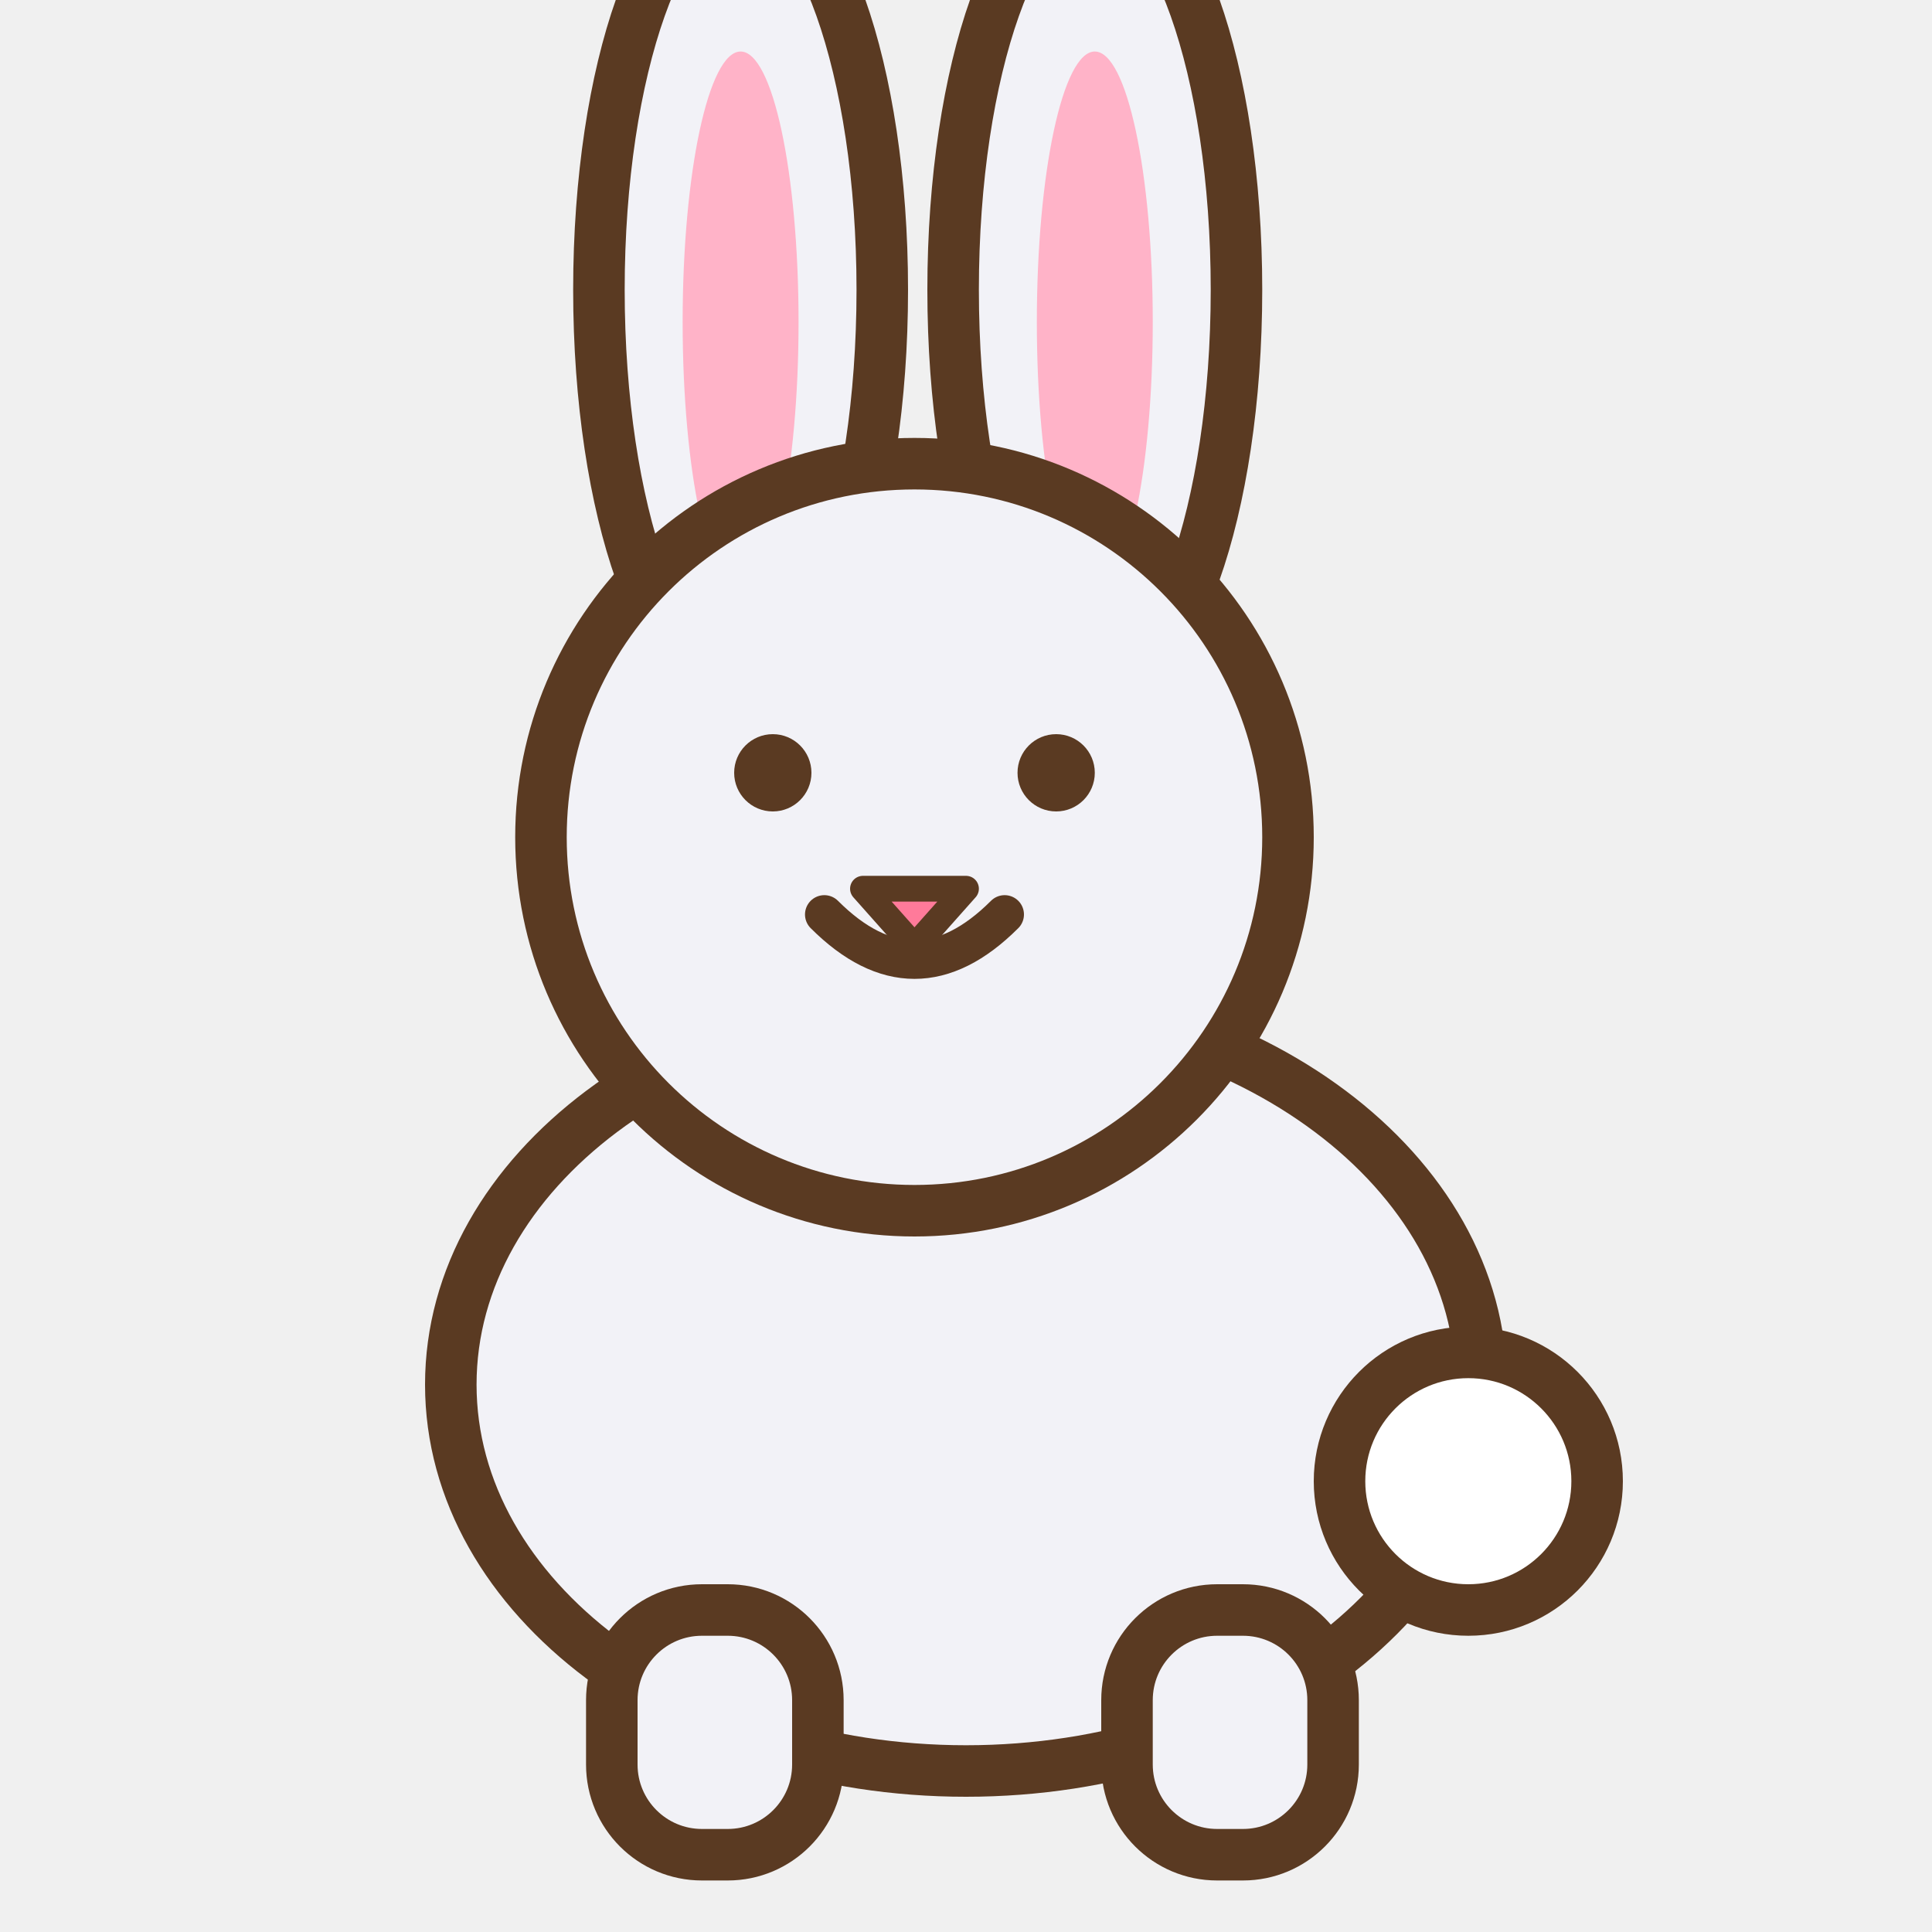
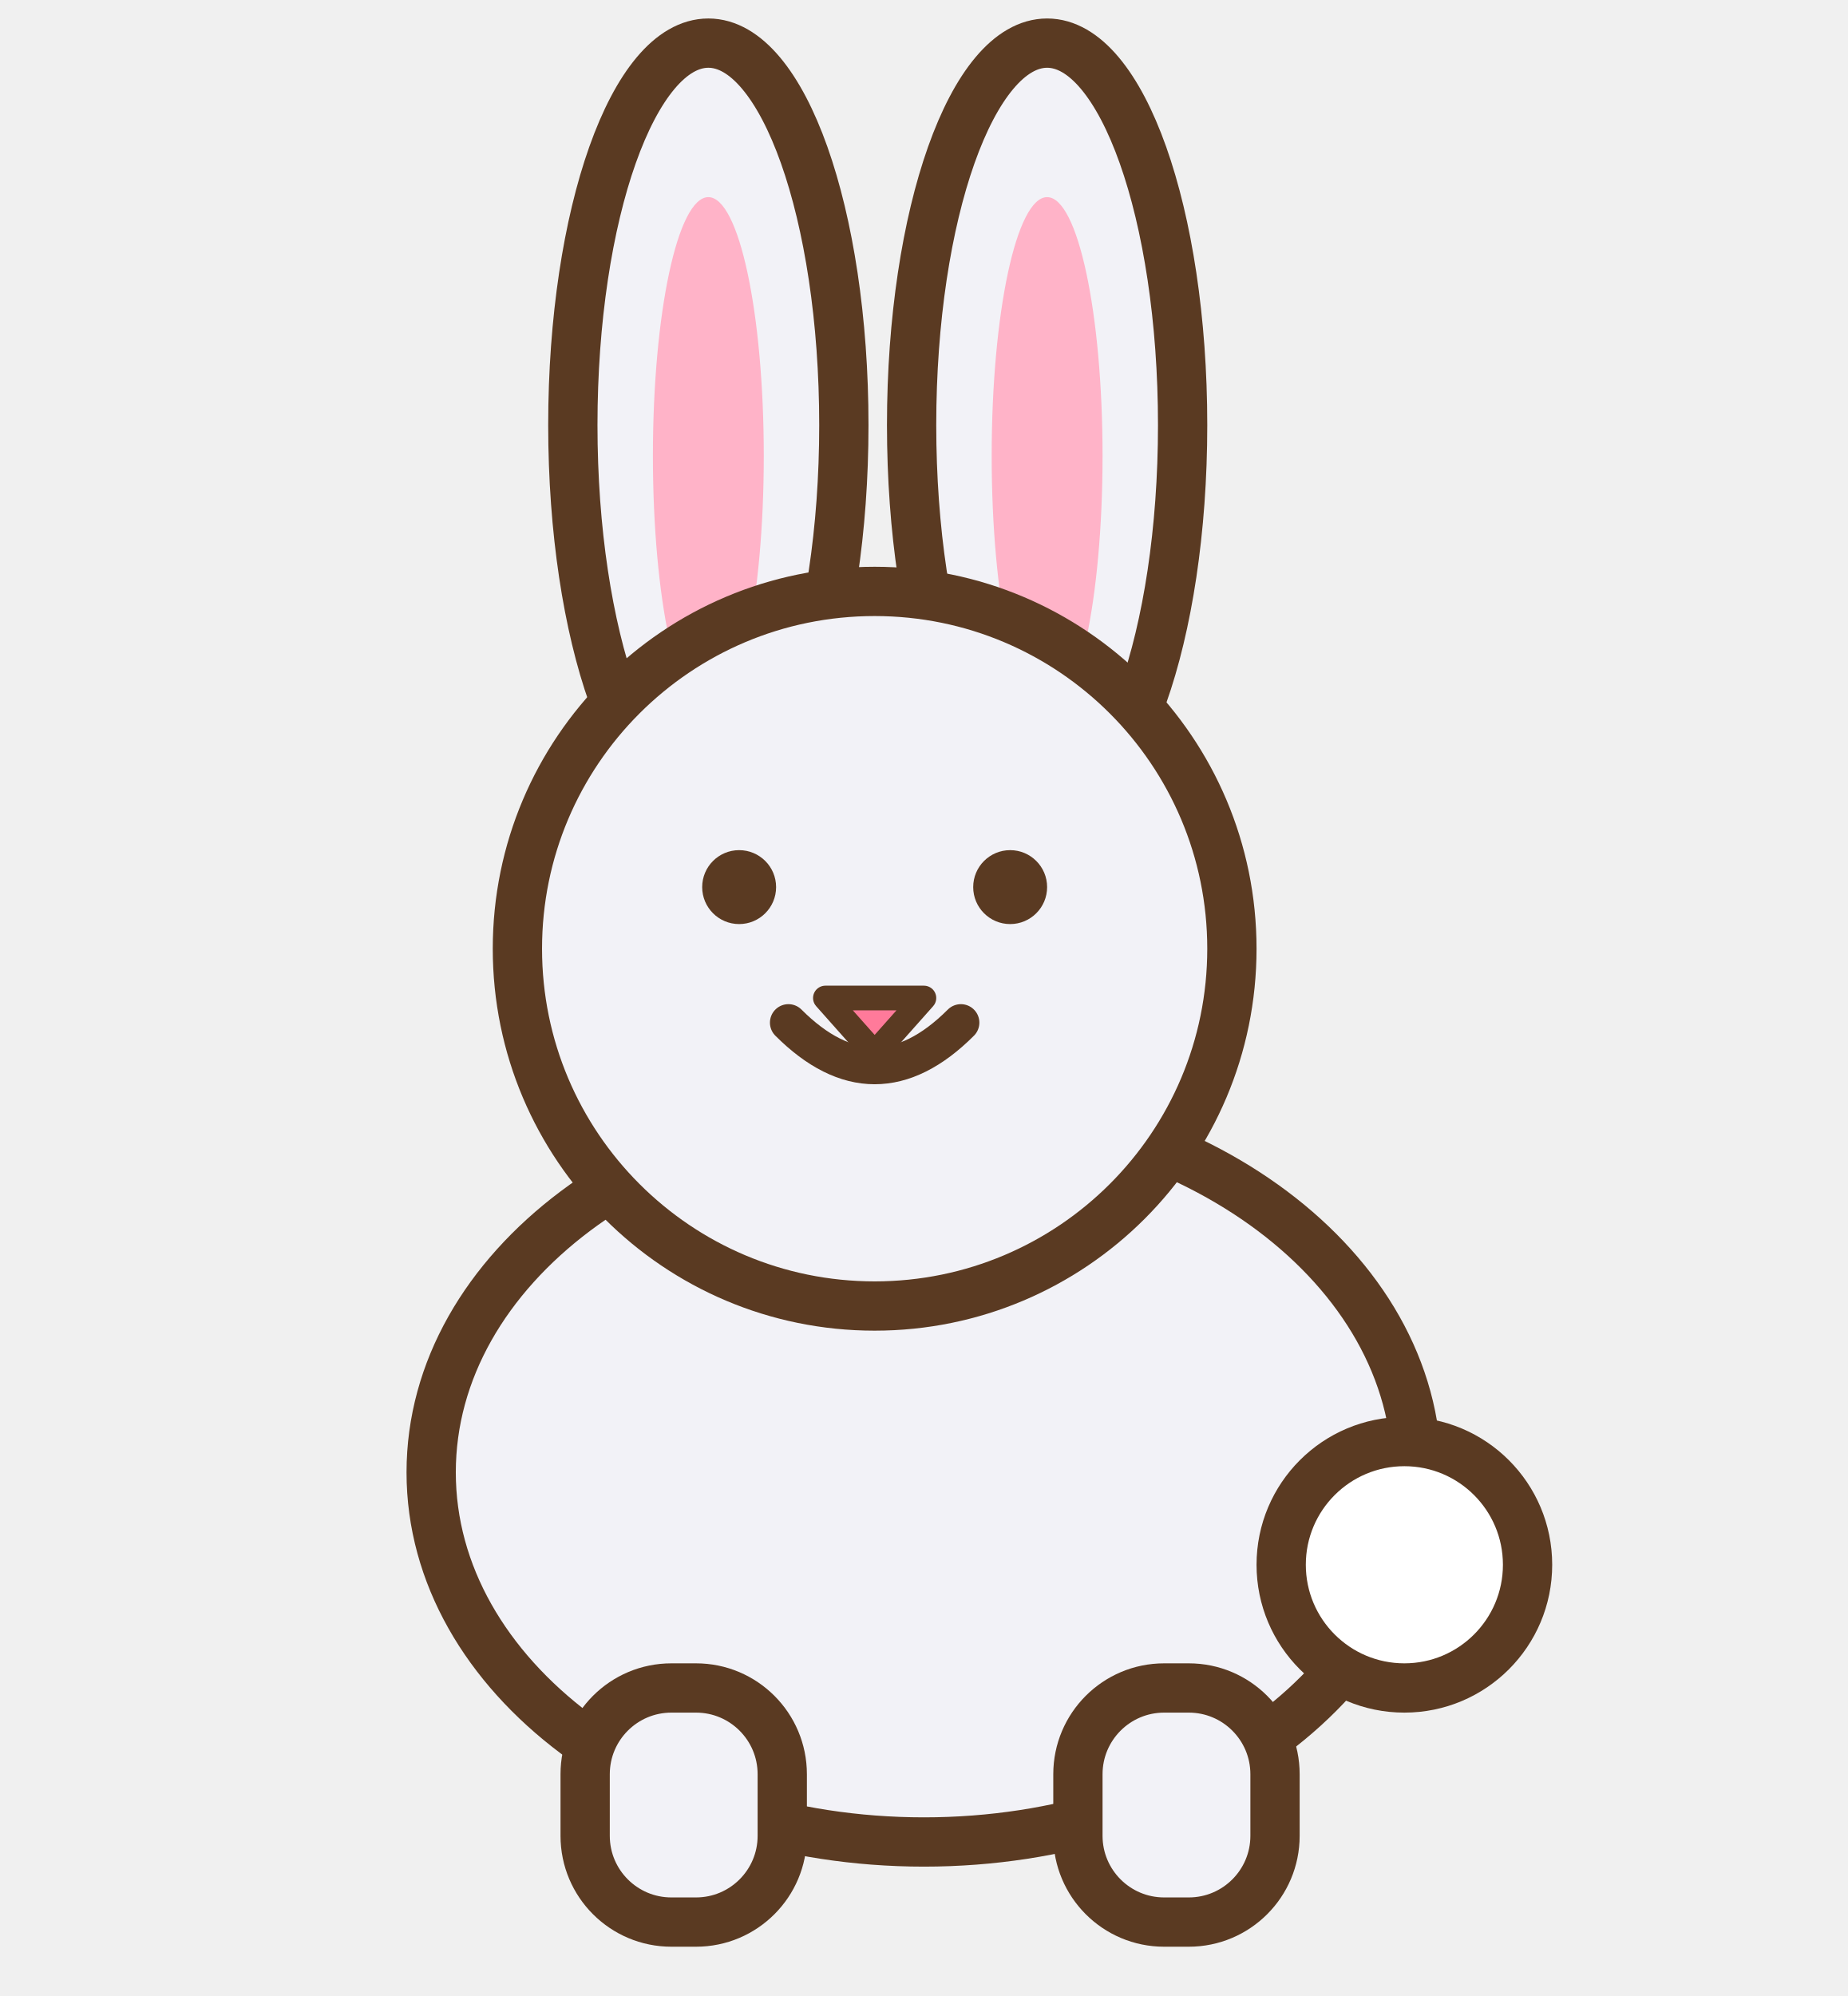
- <svg xmlns="http://www.w3.org/2000/svg" width="300" height="300" viewBox="0 0 300 300">
+ <svg xmlns="http://www.w3.org/2000/svg" width="300" height="324" viewBox="0 -24 300 324">
  <g stroke="#5a3a22" stroke-width="8" stroke-linejoin="round" stroke-linecap="round">
    <ellipse cx="150" cy="215" rx="80" ry="60" fill="#f2f2f7" />
    <circle cx="228" cy="230" r="20" fill="#ffffff" />
    <rect x="95" y="250" width="32" height="38" rx="14" fill="#f2f2f7" />
    <rect x="175" y="250" width="32" height="38" rx="14" fill="#f2f2f7" />
    <ellipse cx="115" cy="45" rx="22" ry="62" fill="#f2f2f7" />
    <ellipse cx="170" cy="45" rx="22" ry="62" fill="#f2f2f7" />
    <ellipse cx="115" cy="50" rx="9" ry="42" fill="#ffb3c8" stroke="none" />
    <ellipse cx="170" cy="50" rx="9" ry="42" fill="#ffb3c8" stroke="none" />
    <circle cx="142" cy="130" r="58" fill="#f2f2f7" />
    <path d="M134 138 h16 l-8 9z" fill="#ff7a9a" stroke-width="4" />
    <circle cx="120" cy="120" r="6" fill="#5a3a22" stroke="none" />
    <circle cx="164" cy="120" r="6" fill="#5a3a22" stroke="none" />
    <path d="M128 142 q14 14 28 0" fill="none" stroke-width="6" />
  </g>
</svg>
